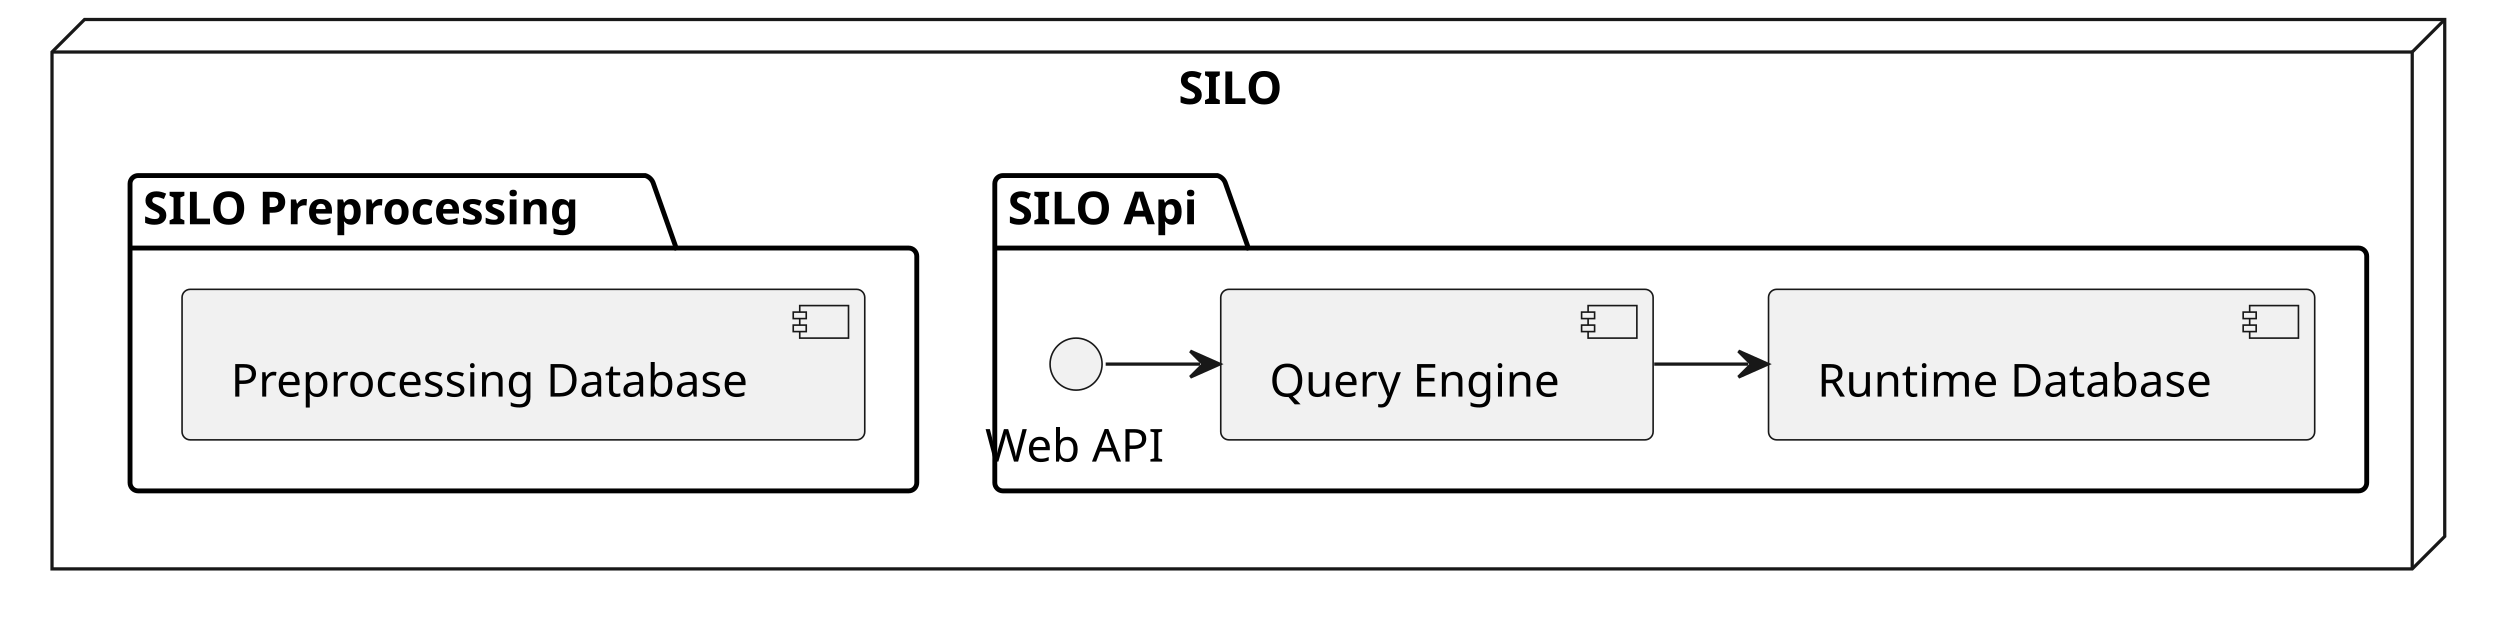
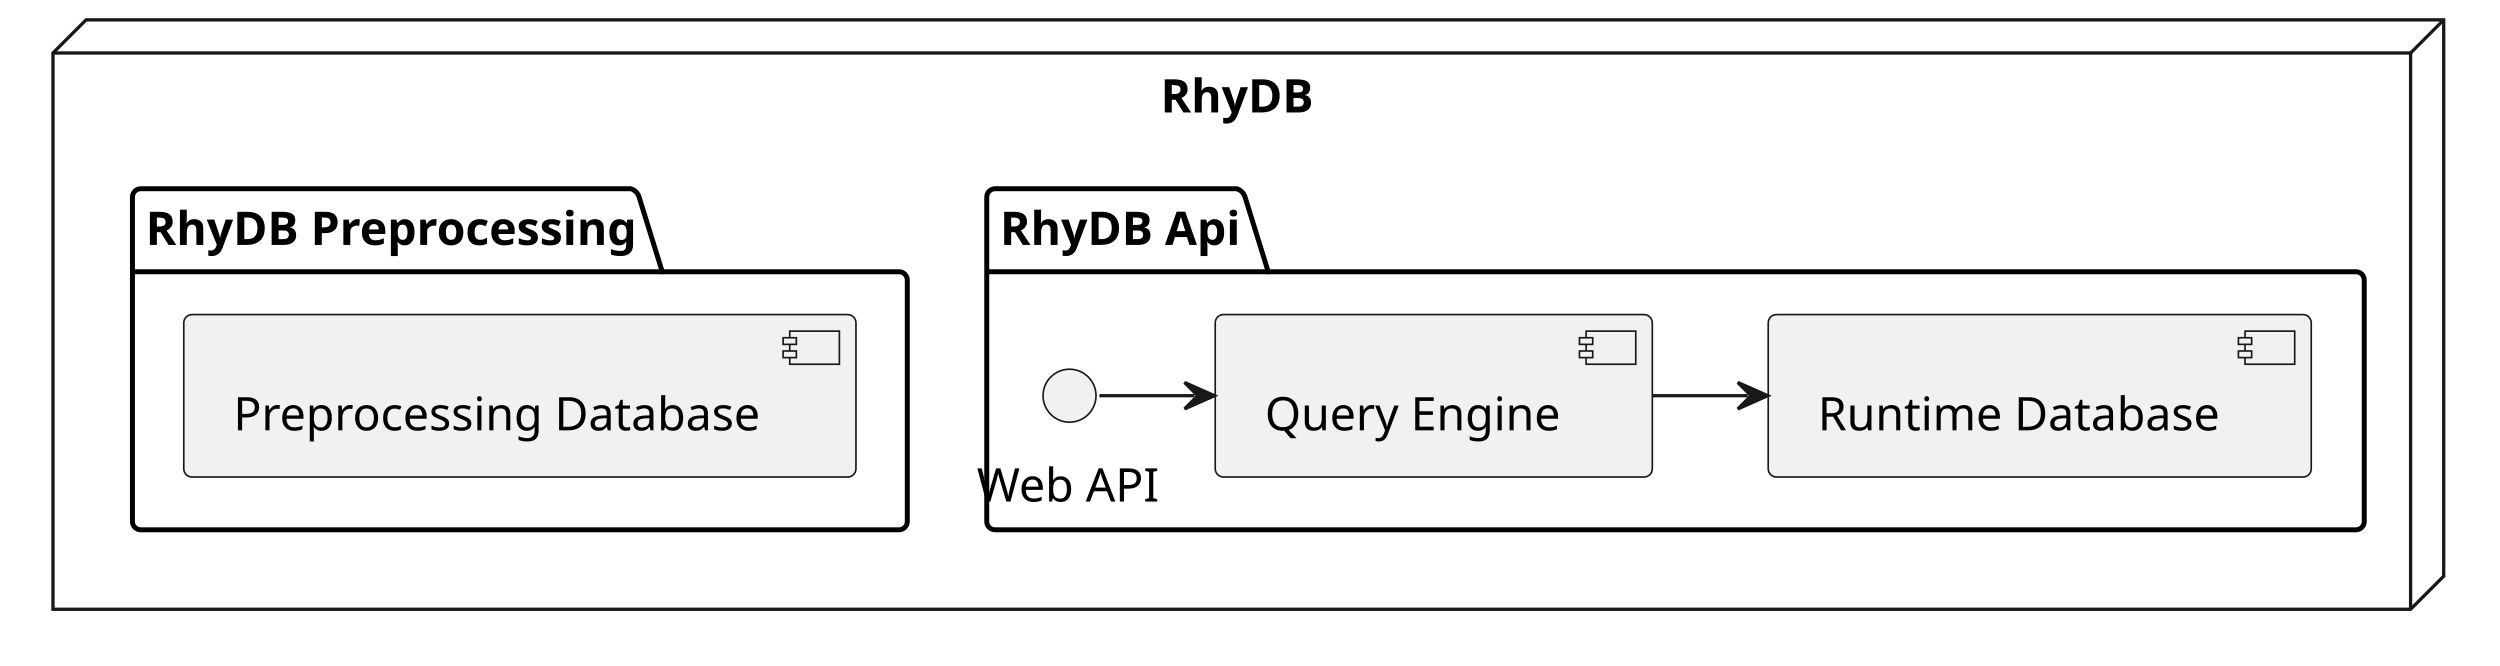
- <svg xmlns="http://www.w3.org/2000/svg" contentStyleType="text/css" height="192px" preserveAspectRatio="none" style="width:769px;height:192px;background:#FFFFFF;" version="1.1" viewBox="0 0 769 192" width="769px" zoomAndPan="magnify">
+ <svg xmlns="http://www.w3.org/2000/svg" contentStyleType="text/css" height="201px" preserveAspectRatio="none" style="width:755px;height:201px;background:#FFFFFF;" version="1.1" viewBox="0 0 755 201" width="755px" zoomAndPan="magnify">
  <defs />
  <g>
-     <g id="cluster_SILO">
-       <polygon fill="none" points="16,16,26,6,752,6,752,165,742,175,16,175,16,16" style="stroke:#181818;stroke-width:1.0;" />
-       <line style="stroke:#181818;stroke-width:1.0;" x1="742" x2="752" y1="16" y2="6" />
-       <line style="stroke:#181818;stroke-width:1.0;" x1="16" x2="742" y1="16" y2="16" />
-       <line style="stroke:#181818;stroke-width:1.0;" x1="742" x2="742" y1="16" y2="175" />
-       <text fill="#000000" font-family="sans-serif" font-size="14" font-weight="bold" lengthAdjust="spacing" textLength="35" x="362.5" y="31.995">SILO</text>
+     <g id="cluster_RhyDB">
+       <polygon fill="none" points="16,16,26,6,738,6,738,174,728,184,16,184,16,16" style="stroke:#181818;stroke-width:1.0;" />
+       <line style="stroke:#181818;stroke-width:1.0;" x1="728" x2="738" y1="16" y2="6" />
+       <line style="stroke:#181818;stroke-width:1.0;" x1="16" x2="728" y1="16" y2="16" />
+       <line style="stroke:#181818;stroke-width:1.0;" x1="728" x2="728" y1="16" y2="184" />
+       <text fill="#000000" font-family="sans-serif" font-size="14" font-weight="bold" lengthAdjust="spacing" textLength="45" x="350.5" y="33.966">RhyDB</text>
    </g>
-     <g id="cluster_SILO Api">
-       <path d="M308.5,54 L374.5,54 A3.75,3.75 0 0 1 377,56.5 L384,76.297 L725.5,76.297 A2.5,2.5 0 0 1 728,78.797 L728,148.5 A2.5,2.5 0 0 1 725.5,151 L308.5,151 A2.5,2.5 0 0 1 306,148.5 L306,56.5 A2.5,2.5 0 0 1 308.5,54 " fill="none" style="stroke:#000000;stroke-width:1.5;" />
-       <line style="stroke:#000000;stroke-width:1.5;" x1="306" x2="384" y1="76.297" y2="76.297" />
-       <text fill="#000000" font-family="sans-serif" font-size="14" font-weight="bold" lengthAdjust="spacing" textLength="65" x="310" y="68.995">SILO Api</text>
+     <g id="cluster_RhyDB Api">
+       <path d="M300.5,57 L373.5,57 A3.75,3.75 0 0 1 376,59.5 L383,82.068 L711.5,82.068 A2.5,2.5 0 0 1 714,84.568 L714,157.5 A2.5,2.5 0 0 1 711.5,160 L300.5,160 A2.5,2.5 0 0 1 298,157.5 L298,59.5 A2.5,2.5 0 0 1 300.5,57 " fill="none" style="stroke:#000000;stroke-width:1.5;" />
+       <line style="stroke:#000000;stroke-width:1.5;" x1="298" x2="383" y1="82.068" y2="82.068" />
+       <text fill="#000000" font-family="sans-serif" font-size="14" font-weight="bold" lengthAdjust="spacing" textLength="72" x="302" y="73.966">RhyDB Api</text>
    </g>
-     <g id="cluster_SILO Preprocessing">
-       <path d="M42.5,54 L198.5,54 A3.75,3.75 0 0 1 201,56.5 L208,76.297 L279.5,76.297 A2.5,2.5 0 0 1 282,78.797 L282,148.5 A2.5,2.5 0 0 1 279.5,151 L42.5,151 A2.5,2.5 0 0 1 40,148.5 L40,56.5 A2.5,2.5 0 0 1 42.5,54 " fill="none" style="stroke:#000000;stroke-width:1.5;" />
-       <line style="stroke:#000000;stroke-width:1.5;" x1="40" x2="208" y1="76.297" y2="76.297" />
-       <text fill="#000000" font-family="sans-serif" font-size="14" font-weight="bold" lengthAdjust="spacing" textLength="155" x="44" y="68.995">SILO Preprocessing</text>
+     <g id="cluster_RhyDB Preprocessing">
+       <path d="M42.5,57 L190.5,57 A3.75,3.75 0 0 1 193,59.5 L200,82.068 L271.5,82.068 A2.5,2.5 0 0 1 274,84.568 L274,157.5 A2.5,2.5 0 0 1 271.5,160 L42.5,160 A2.5,2.5 0 0 1 40,157.5 L40,59.5 A2.5,2.5 0 0 1 42.5,57 " fill="none" style="stroke:#000000;stroke-width:1.5;" />
+       <line style="stroke:#000000;stroke-width:1.5;" x1="40" x2="200" y1="82.068" y2="82.068" />
+       <text fill="#000000" font-family="sans-serif" font-size="14" font-weight="bold" lengthAdjust="spacing" textLength="147" x="44" y="73.966">RhyDB Preprocessing</text>
    </g>
    <g id="elem_query">
-       <rect fill="#F1F1F1" height="46.297" rx="2.5" ry="2.5" style="stroke:#181818;stroke-width:0.5;" width="133" x="375.5" y="89" />
-       <rect fill="#F1F1F1" height="10" style="stroke:#181818;stroke-width:0.5;" width="15" x="488.5" y="94" />
-       <rect fill="#F1F1F1" height="2" style="stroke:#181818;stroke-width:0.5;" width="4" x="486.5" y="96" />
-       <rect fill="#F1F1F1" height="2" style="stroke:#181818;stroke-width:0.5;" width="4" x="486.5" y="100" />
-       <text fill="#000000" font-family="sans-serif" font-size="14" lengthAdjust="spacing" textLength="93" x="390.5" y="121.995">Query Engine</text>
+       <rect fill="#F1F1F1" height="49.068" rx="2.5" ry="2.5" style="stroke:#181818;stroke-width:0.5;" width="132" x="367" y="95" />
+       <rect fill="#F1F1F1" height="10" style="stroke:#181818;stroke-width:0.5;" width="15" x="479" y="100" />
+       <rect fill="#F1F1F1" height="2" style="stroke:#181818;stroke-width:0.5;" width="4" x="477" y="102" />
+       <rect fill="#F1F1F1" height="2" style="stroke:#181818;stroke-width:0.5;" width="4" x="477" y="106" />
+       <text fill="#000000" font-family="sans-serif" font-size="14" lengthAdjust="spacing" textLength="92" x="382" y="129.966">Query Engine</text>
    </g>
    <g id="elem_db">
-       <rect fill="#F1F1F1" height="46.297" rx="2.5" ry="2.5" style="stroke:#181818;stroke-width:0.5;" width="168" x="544" y="89" />
-       <rect fill="#F1F1F1" height="10" style="stroke:#181818;stroke-width:0.5;" width="15" x="692" y="94" />
-       <rect fill="#F1F1F1" height="2" style="stroke:#181818;stroke-width:0.5;" width="4" x="690" y="96" />
-       <rect fill="#F1F1F1" height="2" style="stroke:#181818;stroke-width:0.5;" width="4" x="690" y="100" />
-       <text fill="#000000" font-family="sans-serif" font-size="14" lengthAdjust="spacing" textLength="128" x="559" y="121.995">Runtime Database</text>
+       <rect fill="#F1F1F1" height="49.068" rx="2.5" ry="2.5" style="stroke:#181818;stroke-width:0.5;" width="164" x="534" y="95" />
+       <rect fill="#F1F1F1" height="10" style="stroke:#181818;stroke-width:0.5;" width="15" x="678" y="100" />
+       <rect fill="#F1F1F1" height="2" style="stroke:#181818;stroke-width:0.5;" width="4" x="676" y="102" />
+       <rect fill="#F1F1F1" height="2" style="stroke:#181818;stroke-width:0.5;" width="4" x="676" y="106" />
+       <text fill="#000000" font-family="sans-serif" font-size="14" lengthAdjust="spacing" textLength="124" x="549" y="129.966">Runtime Database</text>
    </g>
    <g id="elem_Web API">
-       <ellipse cx="331" cy="112" fill="#F1F1F1" rx="8" ry="8" style="stroke:#181818;stroke-width:0.5;" />
-       <text fill="#000000" font-family="sans-serif" font-size="14" lengthAdjust="spacing" textLength="56" x="303" y="141.995">Web API</text>
+       <ellipse cx="323" cy="119.5" fill="#F1F1F1" rx="8" ry="8" style="stroke:#181818;stroke-width:0.5;" />
+       <text fill="#000000" font-family="sans-serif" font-size="14" lengthAdjust="spacing" textLength="56" x="295" y="151.466">Web API</text>
    </g>
    <g id="elem_Preprocessing Database">
-       <rect fill="#F1F1F1" height="46.297" rx="2.5" ry="2.5" style="stroke:#181818;stroke-width:0.5;" width="210" x="56" y="89" />
-       <rect fill="#F1F1F1" height="10" style="stroke:#181818;stroke-width:0.5;" width="15" x="246" y="94" />
-       <rect fill="#F1F1F1" height="2" style="stroke:#181818;stroke-width:0.5;" width="4" x="244" y="96" />
-       <rect fill="#F1F1F1" height="2" style="stroke:#181818;stroke-width:0.5;" width="4" x="244" y="100" />
-       <text fill="#000000" font-family="sans-serif" font-size="14" lengthAdjust="spacing" textLength="170" x="71" y="121.995">Preprocessing Database</text>
+       <rect fill="#F1F1F1" height="49.068" rx="2.5" ry="2.5" style="stroke:#181818;stroke-width:0.5;" width="203" x="55.5" y="95" />
+       <rect fill="#F1F1F1" height="10" style="stroke:#181818;stroke-width:0.5;" width="15" x="238.5" y="100" />
+       <rect fill="#F1F1F1" height="2" style="stroke:#181818;stroke-width:0.5;" width="4" x="236.5" y="102" />
+       <rect fill="#F1F1F1" height="2" style="stroke:#181818;stroke-width:0.5;" width="4" x="236.5" y="106" />
+       <text fill="#000000" font-family="sans-serif" font-size="14" lengthAdjust="spacing" textLength="163" x="70.5" y="129.966">Preprocessing Database</text>
    </g>
    <g id="link_Web API_query">
-       <path d="M340.11,112 C351.78,112 357.46,112 369.13,112 " fill="none" id="Web API-to-query" style="stroke:#181818;stroke-width:1.0;" />
-       <polygon fill="#181818" points="375.13,112,366.13,108,370.13,112,366.13,116,375.13,112" style="stroke:#181818;stroke-width:1.0;" />
+       <path d="M332.02,119.5 C343.59,119.5 349.16,119.5 360.73,119.5 " fill="none" id="Web API-to-query" style="stroke:#181818;stroke-width:1.0;" />
+       <polygon fill="#181818" points="366.73,119.5,357.73,115.5,361.73,119.5,357.73,123.5,366.73,119.5" style="stroke:#181818;stroke-width:1.0;" />
    </g>
    <g id="link_query_db">
-       <path d="M508.84,112 C520.48,112 526.12,112 537.75,112 " fill="none" id="query-to-db" style="stroke:#181818;stroke-width:1.0;" />
-       <polygon fill="#181818" points="543.75,112,534.75,108,538.75,112,534.75,116,543.75,112" style="stroke:#181818;stroke-width:1.0;" />
+       <path d="M499.12,119.5 C510.69,119.5 516.25,119.5 527.82,119.5 " fill="none" id="query-to-db" style="stroke:#181818;stroke-width:1.0;" />
+       <polygon fill="#181818" points="533.82,119.5,524.82,115.5,528.82,119.5,524.82,123.5,533.82,119.5" style="stroke:#181818;stroke-width:1.0;" />
    </g>
  </g>
</svg>
